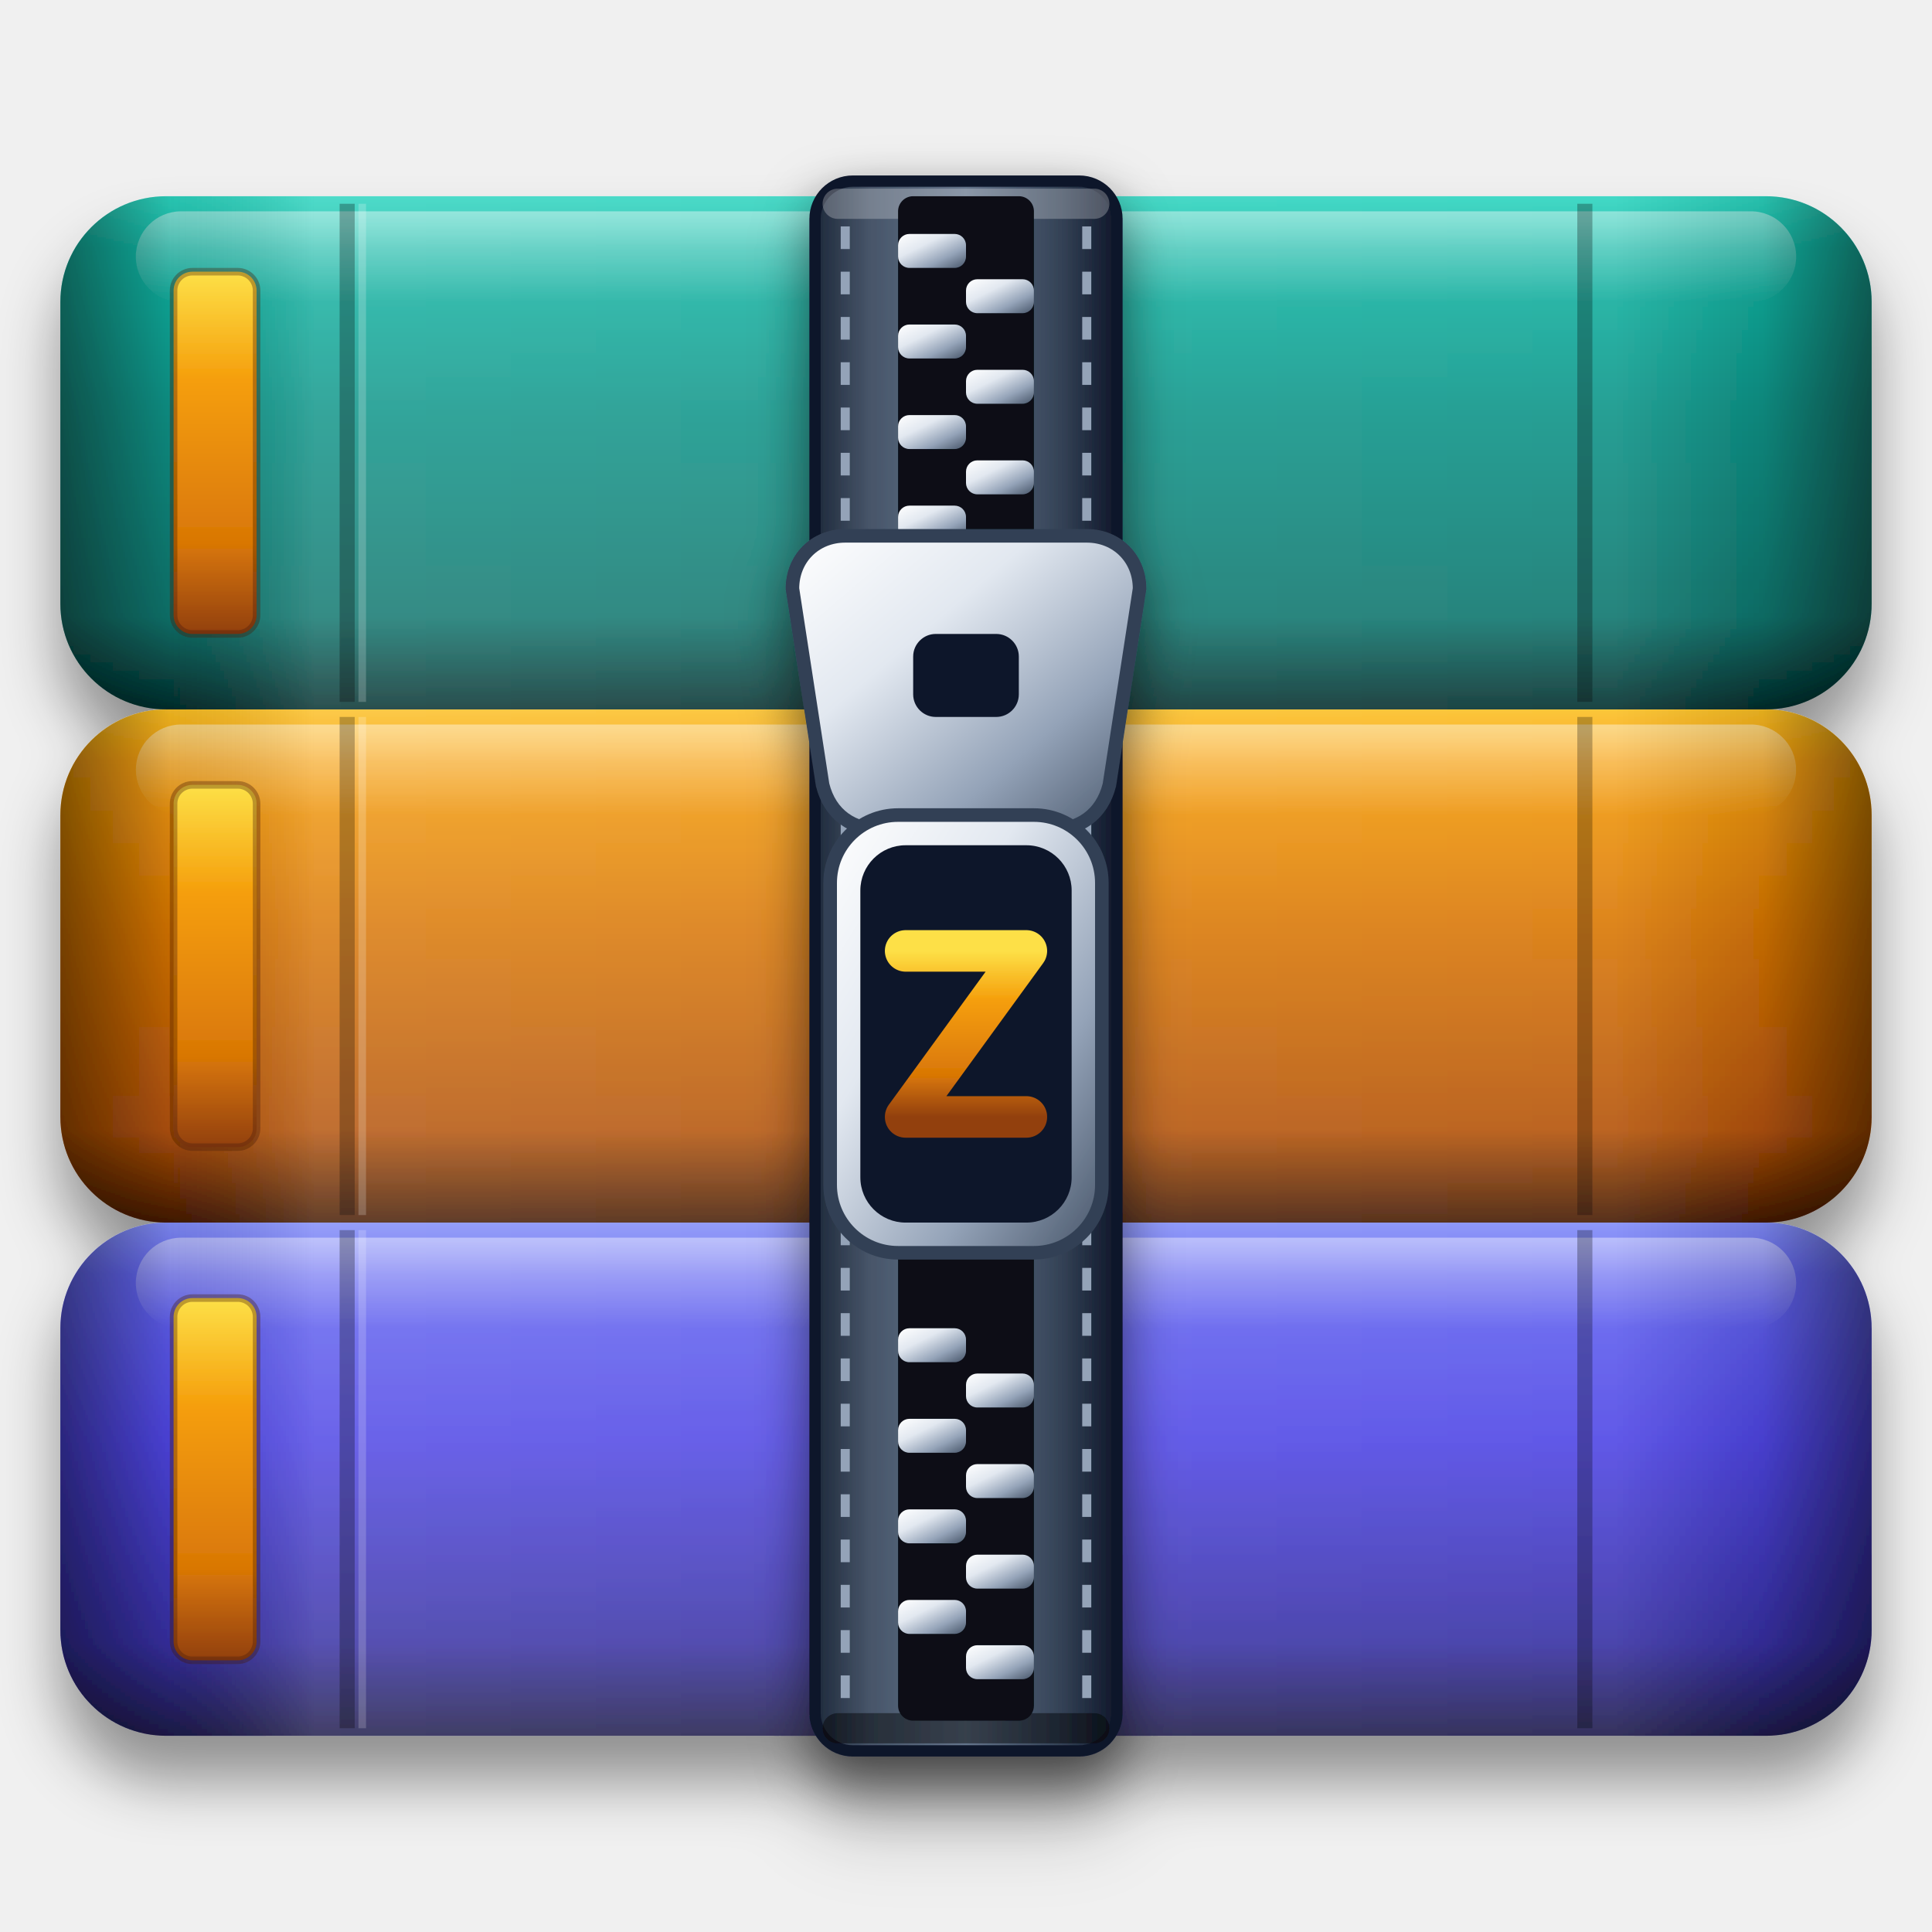
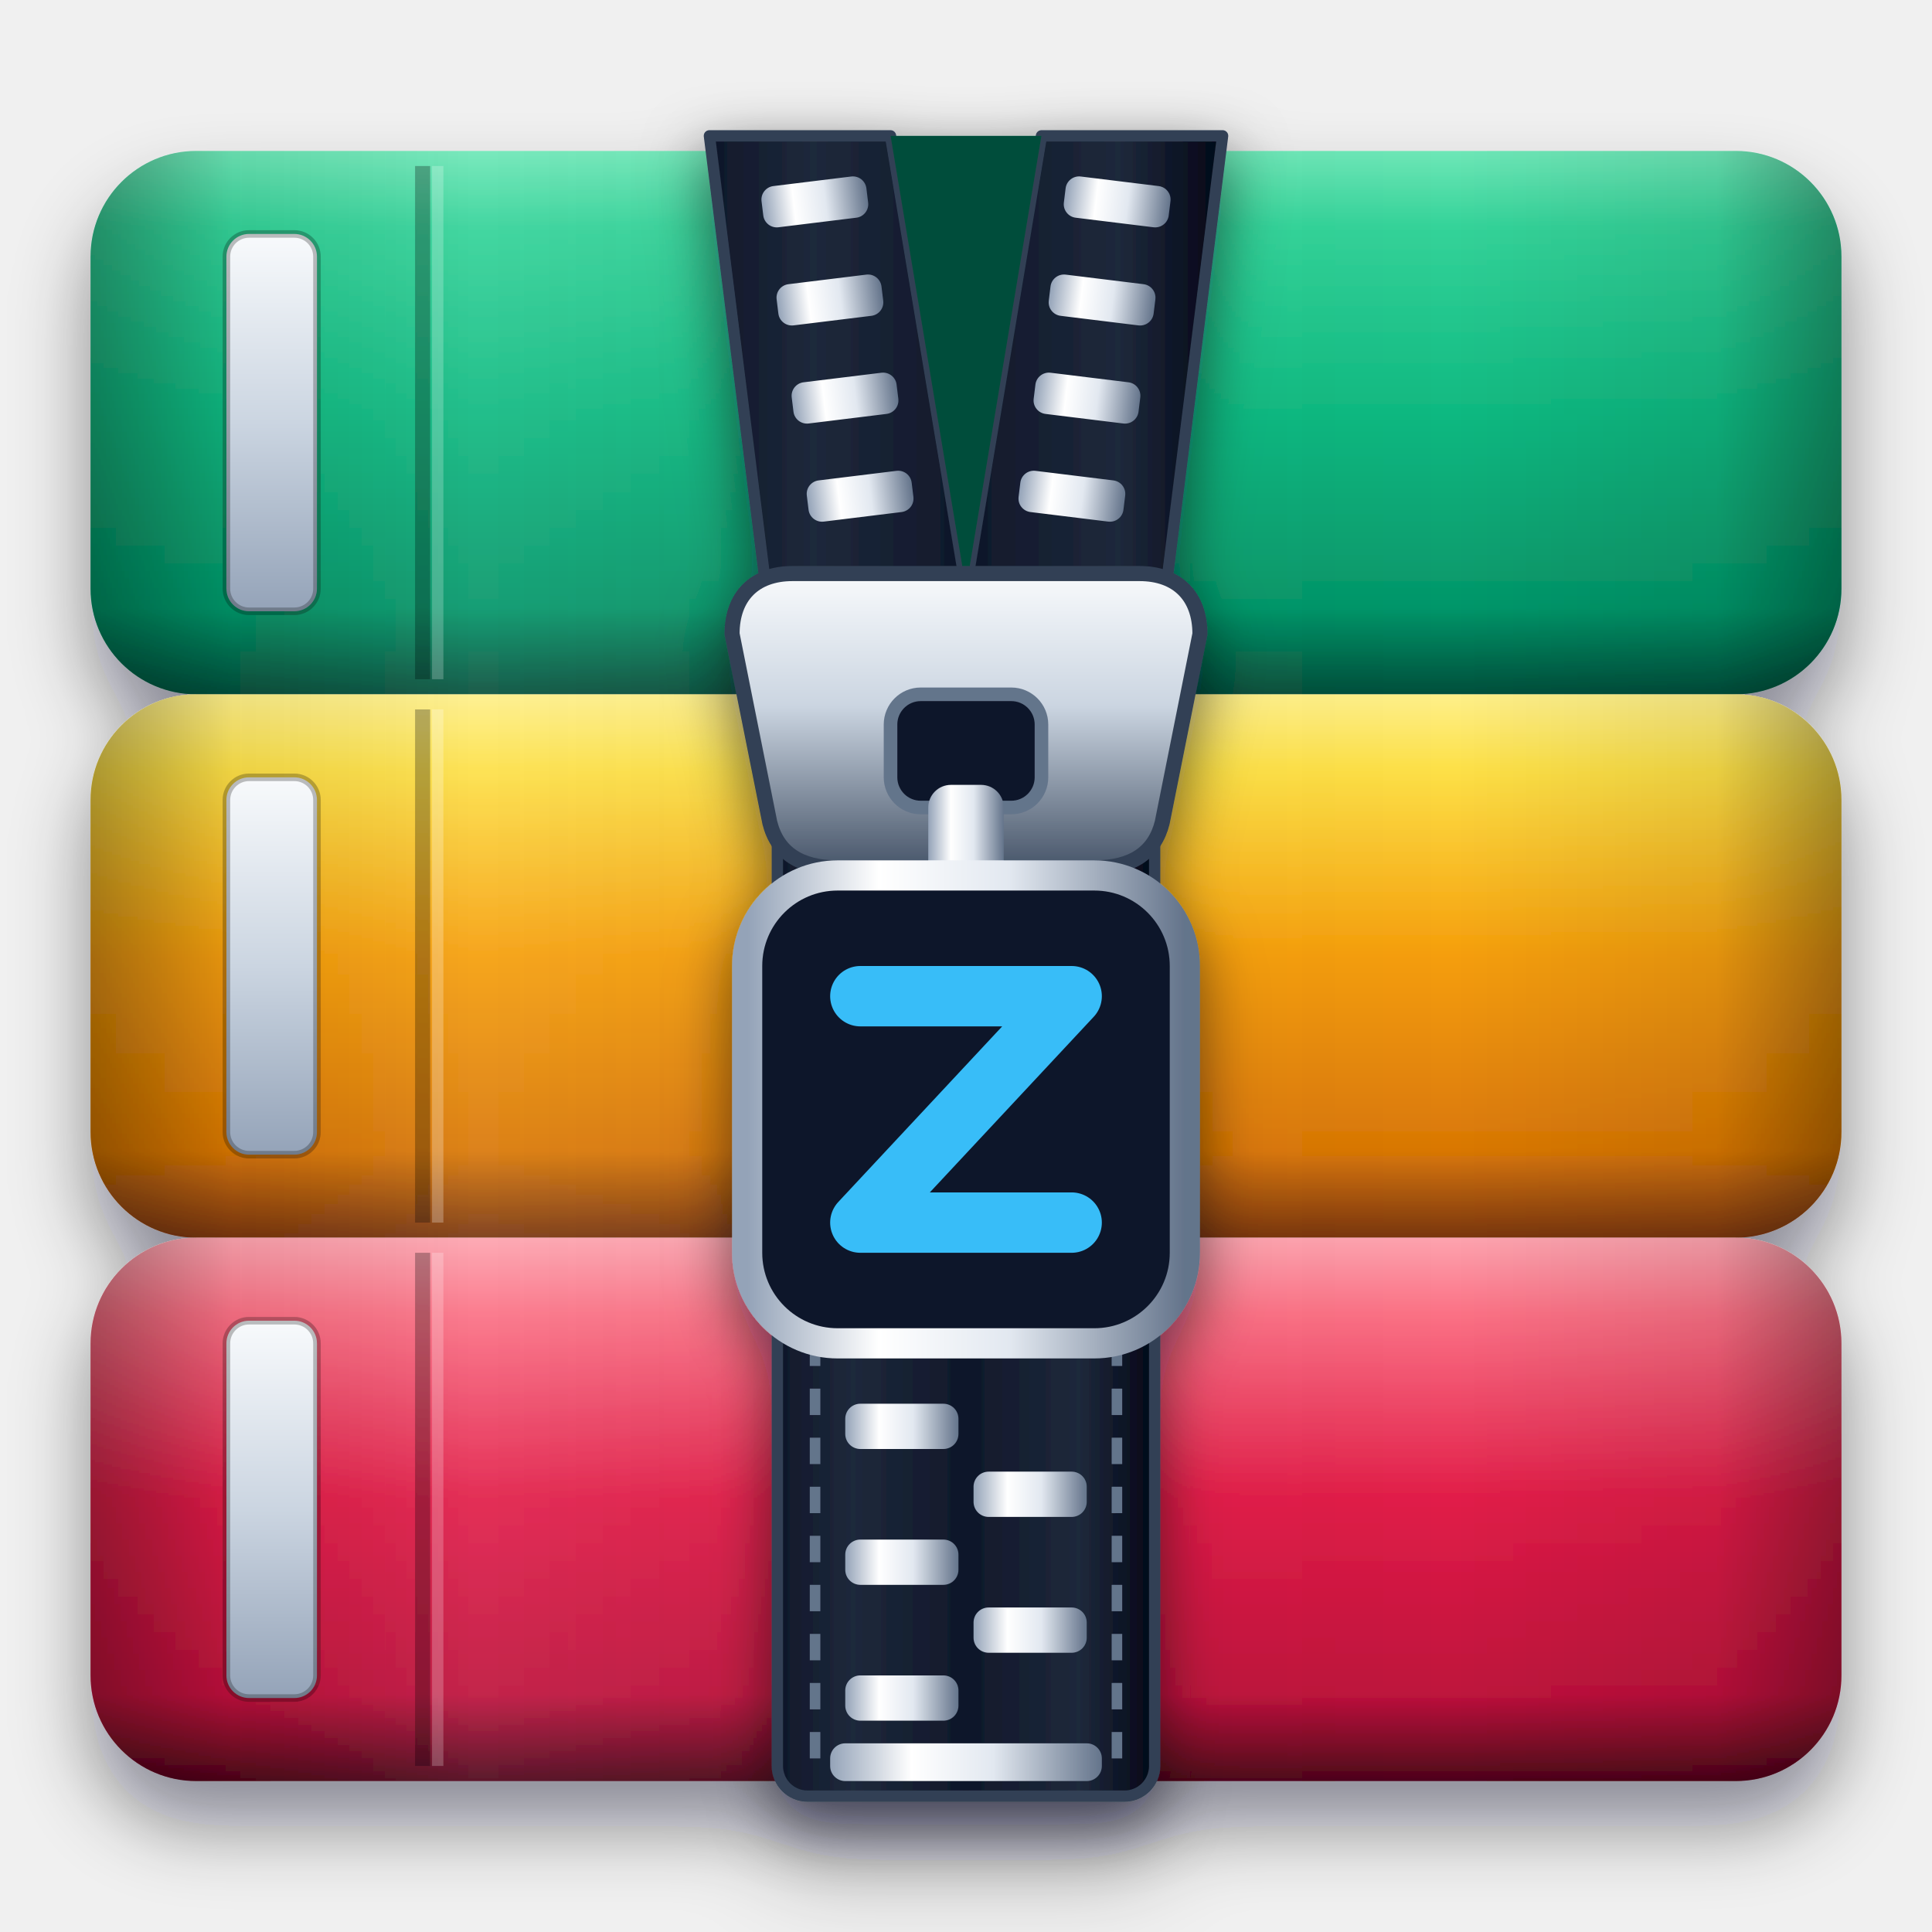
- <svg xmlns="http://www.w3.org/2000/svg" viewBox="0 0 256 256" width="256" height="256" role="img" aria-label="ZeroArchive (.zar) Studio 3D Icon">
+ <svg xmlns="http://www.w3.org/2000/svg" viewBox="0 0 256 256" width="256" height="256" role="img" aria-label="ZeroArchive (.zar) Realistic 3D Archive Icon">
  <defs>
-     <linearGradient id="book1" x1="0%" y1="0%" x2="0%" y2="100%">
-       <stop offset="0%" stop-color="#2DD4BF" />
-       <stop offset="10%" stop-color="#14B8A6" />
-       <stop offset="42%" stop-color="#0D9488" />
-       <stop offset="82%" stop-color="#0F766E" />
-       <stop offset="100%" stop-color="#042F2E" />
+     <linearGradient id="bookTop" x1="0%" y1="0%" x2="0%" y2="100%">
+       <stop offset="0%" stop-color="#6EE7B7" />
+       <stop offset="14%" stop-color="#34D399" />
+       <stop offset="48%" stop-color="#10B981" />
+       <stop offset="84%" stop-color="#059669" />
+       <stop offset="100%" stop-color="#064E3B" />
    </linearGradient>
-     <linearGradient id="book2" x1="0%" y1="0%" x2="0%" y2="100%">
-       <stop offset="0%" stop-color="#FBBF24" />
-       <stop offset="10%" stop-color="#F59E0B" />
-       <stop offset="42%" stop-color="#D97706" />
-       <stop offset="82%" stop-color="#B45309" />
-       <stop offset="100%" stop-color="#451A03" />
+     <linearGradient id="bookMid" x1="0%" y1="0%" x2="0%" y2="100%">
+       <stop offset="0%" stop-color="#FEF08A" />
+       <stop offset="14%" stop-color="#FDE047" />
+       <stop offset="48%" stop-color="#F59E0B" />
+       <stop offset="84%" stop-color="#D97706" />
+       <stop offset="100%" stop-color="#78350F" />
    </linearGradient>
-     <linearGradient id="book3" x1="0%" y1="0%" x2="0%" y2="100%">
-       <stop offset="0%" stop-color="#818CF8" />
-       <stop offset="10%" stop-color="#6366F1" />
-       <stop offset="42%" stop-color="#4F46E5" />
-       <stop offset="82%" stop-color="#3730A3" />
-       <stop offset="100%" stop-color="#1E1B4B" />
+     <linearGradient id="bookBot" x1="0%" y1="0%" x2="0%" y2="100%">
+       <stop offset="0%" stop-color="#FDA4AF" />
+       <stop offset="14%" stop-color="#FB7185" />
+       <stop offset="48%" stop-color="#E11D48" />
+       <stop offset="84%" stop-color="#BE123C" />
+       <stop offset="100%" stop-color="#4C0519" />
    </linearGradient>
-     <linearGradient id="sideWrap" x1="0%" y1="0%" x2="100%" y2="0%">
-       <stop offset="0%" stop-color="#000000" stop-opacity="0.45" />
-       <stop offset="6%" stop-color="#000000" stop-opacity="0.08" />
-       <stop offset="14%" stop-color="#FFFFFF" stop-opacity="0.16" />
-       <stop offset="86%" stop-color="#FFFFFF" stop-opacity="0.10" />
-       <stop offset="94%" stop-color="#000000" stop-opacity="0.10" />
-       <stop offset="100%" stop-color="#000000" stop-opacity="0.48" />
+     <linearGradient id="sideVignette" x1="0%" y1="0%" x2="100%" y2="0%">
+       <stop offset="0%" stop-color="#000000" stop-opacity="0.32" />
+       <stop offset="8%" stop-color="#000000" stop-opacity="0.06" />
+       <stop offset="22%" stop-color="#FFFFFF" stop-opacity="0.08" />
+       <stop offset="78%" stop-color="#000000" stop-opacity="0.0" />
+       <stop offset="93%" stop-color="#000000" stop-opacity="0.08" />
+       <stop offset="100%" stop-color="#000000" stop-opacity="0.34" />
    </linearGradient>
-     <linearGradient id="topSheen" x1="0%" y1="0%" x2="0%" y2="100%">
-       <stop offset="0%" stop-color="#FFFFFF" stop-opacity="0.42" />
-       <stop offset="100%" stop-color="#FFFFFF" stop-opacity="0.0" />
+     <linearGradient id="spinePlate" x1="0%" y1="0%" x2="0%" y2="100%">
+       <stop offset="0%" stop-color="#F8FAFC" />
+       <stop offset="50%" stop-color="#CBD5E1" />
+       <stop offset="100%" stop-color="#94A3B8" />
    </linearGradient>
-     <linearGradient id="goldFoil" x1="0%" y1="0%" x2="0%" y2="100%">
-       <stop offset="0%" stop-color="#FDE047" />
-       <stop offset="30%" stop-color="#F59E0B" />
-       <stop offset="75%" stop-color="#D97706" />
-       <stop offset="100%" stop-color="#92400E" />
+     <linearGradient id="zipTape" x1="0%" y1="0%" x2="100%" y2="0%">
+       <stop offset="0%" stop-color="#0F172A" />
+       <stop offset="20%" stop-color="#1E293B" />
+       <stop offset="50%" stop-color="#0F172A" />
+       <stop offset="80%" stop-color="#1E293B" />
+       <stop offset="100%" stop-color="#020617" />
    </linearGradient>
-     <linearGradient id="strapGrad" x1="0%" y1="0%" x2="100%" y2="0%">
-       <stop offset="0%" stop-color="#1E293B" />
-       <stop offset="18%" stop-color="#475569" />
-       <stop offset="50%" stop-color="#64748B" />
-       <stop offset="82%" stop-color="#334155" />
-       <stop offset="100%" stop-color="#0F172A" />
+     <linearGradient id="zipMetal" x1="0%" y1="0%" x2="100%" y2="0%">
+       <stop offset="0%" stop-color="#94A3B8" />
+       <stop offset="30%" stop-color="#FFFFFF" />
+       <stop offset="60%" stop-color="#E2E8F0" />
+       <stop offset="100%" stop-color="#64748B" />
    </linearGradient>
-     <linearGradient id="chromeMetal" x1="0%" y1="0%" x2="100%" y2="100%">
-       <stop offset="0%" stop-color="#FFFFFF" />
-       <stop offset="35%" stop-color="#E2E8F0" />
-       <stop offset="70%" stop-color="#94A3B8" />
+     <linearGradient id="sliderBody" x1="0%" y1="0%" x2="0%" y2="100%">
+       <stop offset="0%" stop-color="#F8FAFC" />
+       <stop offset="45%" stop-color="#CBD5E1" />
      <stop offset="100%" stop-color="#475569" />
    </linearGradient>
-     <filter id="bookDrop" x="-10%" y="-8%" width="120%" height="122%">
-       <feDropShadow dx="0" dy="6" stdDeviation="4" flood-color="#000000" flood-opacity="0.40" />
+     <filter id="drop" x="-10%" y="-8%" width="120%" height="122%">
+       <feDropShadow dx="0" dy="6" stdDeviation="5" flood-color="#020617" flood-opacity="0.42" />
    </filter>
-     <filter id="strapDrop" x="-30%" y="-10%" width="160%" height="125%">
-       <feDropShadow dx="0" dy="3" stdDeviation="3.5" flood-color="#000000" flood-opacity="0.55" />
+     <filter id="beltShadow" x="-25%" y="-8%" width="150%" height="118%">
+       <feDropShadow dx="0" dy="3" stdDeviation="4" flood-color="#020617" flood-opacity="0.55" />
    </filter>
  </defs>
-   <g filter="url(#bookDrop)">
-     <rect x="8" y="162" width="240" height="68" rx="14" fill="url(#book3)" />
-     <rect x="18" y="164" width="220" height="12" rx="6" fill="url(#topSheen)" />
-     <rect x="8" y="162" width="240" height="68" rx="14" fill="url(#sideWrap)" />
-     <line x1="46" y1="163" x2="46" y2="229" stroke="#000000" stroke-opacity="0.28" stroke-width="2" />
-     <line x1="48" y1="163" x2="48" y2="229" stroke="#FFFFFF" stroke-opacity="0.18" stroke-width="1" />
-     <line x1="210" y1="163" x2="210" y2="229" stroke="#000000" stroke-opacity="0.28" stroke-width="2" />
-     <rect x="23" y="172" width="11" height="48" rx="2.5" fill="url(#goldFoil)" stroke="#451A03" stroke-opacity="0.35" stroke-width="1" />
-     <rect x="8" y="94" width="240" height="68" rx="14" fill="url(#book2)" />
-     <rect x="18" y="96" width="220" height="12" rx="6" fill="url(#topSheen)" />
-     <rect x="8" y="94" width="240" height="68" rx="14" fill="url(#sideWrap)" />
-     <line x1="46" y1="95" x2="46" y2="161" stroke="#000000" stroke-opacity="0.26" stroke-width="2" />
-     <line x1="48" y1="95" x2="48" y2="161" stroke="#FFFFFF" stroke-opacity="0.20" stroke-width="1" />
-     <line x1="210" y1="95" x2="210" y2="161" stroke="#000000" stroke-opacity="0.26" stroke-width="2" />
-     <rect x="23" y="104" width="11" height="48" rx="2.5" fill="url(#goldFoil)" stroke="#451A03" stroke-opacity="0.35" stroke-width="1" />
-     <rect x="8" y="26" width="240" height="68" rx="14" fill="url(#book1)" />
-     <rect x="18" y="28" width="220" height="12" rx="6" fill="url(#topSheen)" />
-     <rect x="8" y="26" width="240" height="68" rx="14" fill="url(#sideWrap)" />
-     <line x1="46" y1="27" x2="46" y2="93" stroke="#000000" stroke-opacity="0.28" stroke-width="2" />
-     <line x1="48" y1="27" x2="48" y2="93" stroke="#FFFFFF" stroke-opacity="0.20" stroke-width="1" />
-     <line x1="210" y1="27" x2="210" y2="93" stroke="#000000" stroke-opacity="0.28" stroke-width="2" />
-     <rect x="23" y="36" width="11" height="48" rx="2.5" fill="url(#goldFoil)" stroke="#451A03" stroke-opacity="0.35" stroke-width="1" />
-     <g filter="url(#strapDrop)">
-       <rect x="108" y="24" width="40" height="208" rx="5" fill="url(#strapGrad)" stroke="#0F172A" stroke-width="1.5" />
-       <rect x="109" y="25" width="38" height="4" rx="2" fill="#FFFFFF" fill-opacity="0.25" />
-       <rect x="109" y="227" width="38" height="4" rx="2" fill="#000000" fill-opacity="0.45" />
-       <line x1="112" y1="30" x2="112" y2="226" stroke="#94A3B8" stroke-width="1.2" stroke-dasharray="3 3" />
-       <line x1="144" y1="30" x2="144" y2="226" stroke="#94A3B8" stroke-width="1.2" stroke-dasharray="3 3" />
-       <rect x="119" y="26" width="18" height="202" rx="2" fill="#090D16" />
-       <g fill="url(#chromeMetal)">
-         <rect x="119" y="31" width="9" height="4.5" rx="1.5" />
-         <rect x="128" y="37" width="9" height="4.5" rx="1.5" />
-         <rect x="119" y="43" width="9" height="4.5" rx="1.5" />
-         <rect x="128" y="49" width="9" height="4.5" rx="1.5" />
-         <rect x="119" y="55" width="9" height="4.5" rx="1.5" />
-         <rect x="128" y="61" width="9" height="4.5" rx="1.5" />
-         <rect x="119" y="67" width="9" height="4.5" rx="1.5" />
-         <rect x="119" y="176" width="9" height="4.5" rx="1.5" />
-         <rect x="128" y="182" width="9" height="4.5" rx="1.5" />
-         <rect x="119" y="188" width="9" height="4.5" rx="1.5" />
-         <rect x="128" y="194" width="9" height="4.5" rx="1.5" />
-         <rect x="119" y="200" width="9" height="4.5" rx="1.5" />
-         <rect x="128" y="206" width="9" height="4.5" rx="1.5" />
-         <rect x="119" y="212" width="9" height="4.5" rx="1.5" />
-         <rect x="128" y="218" width="9" height="4.5" rx="1.5" />
+   <g filter="url(#drop)">
+     <rect x="12" y="20" width="232" height="72" rx="14" fill="url(#bookTop)" />
+     <rect x="12" y="20" width="232" height="72" rx="14" fill="url(#sideVignette)" />
+     <line x1="56" y1="22" x2="56" y2="90" stroke="#000000" stroke-opacity="0.28" stroke-width="2" />
+     <line x1="58" y1="22" x2="58" y2="90" stroke="#FFFFFF" stroke-opacity="0.22" stroke-width="1.5" />
+     <rect x="30" y="31" width="12" height="50" rx="3" fill="url(#spinePlate)" stroke="#000000" stroke-opacity="0.25" stroke-width="1" />
+     <rect x="12" y="92" width="232" height="72" rx="14" fill="url(#bookMid)" />
+     <rect x="12" y="92" width="232" height="72" rx="14" fill="url(#sideVignette)" />
+     <line x1="56" y1="94" x2="56" y2="162" stroke="#000000" stroke-opacity="0.28" stroke-width="2" />
+     <line x1="58" y1="94" x2="58" y2="162" stroke="#FFFFFF" stroke-opacity="0.25" stroke-width="1.5" />
+     <rect x="30" y="103" width="12" height="50" rx="3" fill="url(#spinePlate)" stroke="#000000" stroke-opacity="0.25" stroke-width="1" />
+     <rect x="12" y="164" width="232" height="72" rx="14" fill="url(#bookBot)" />
+     <rect x="12" y="164" width="232" height="72" rx="14" fill="url(#sideVignette)" />
+     <line x1="56" y1="166" x2="56" y2="234" stroke="#000000" stroke-opacity="0.28" stroke-width="2" />
+     <line x1="58" y1="166" x2="58" y2="234" stroke="#FFFFFF" stroke-opacity="0.22" stroke-width="1.5" />
+     <rect x="30" y="175" width="12" height="50" rx="3" fill="url(#spinePlate)" stroke="#000000" stroke-opacity="0.25" stroke-width="1" />
+     <g filter="url(#beltShadow)">
+       <polygon points="94,18 118,18 128,78 138,18 162,18 153,90 103,90" fill="url(#zipTape)" stroke="#334155" stroke-width="1.5" stroke-linejoin="round" />
+       <polygon points="118,18 138,18 128,78" fill="#064E3B" />
+       <rect x="103" y="90" width="50" height="148" rx="4" fill="url(#zipTape)" stroke="#334155" stroke-width="1.5" />
+       <line x1="108" y1="93" x2="108" y2="234" stroke="#64748B" stroke-width="1.4" stroke-dasharray="3.5 3" />
+       <line x1="148" y1="93" x2="148" y2="234" stroke="#64748B" stroke-width="1.4" stroke-dasharray="3.5 3" />
+       <rect x="110" y="231" width="36" height="5" rx="2" fill="url(#zipMetal)" />
+       <g fill="url(#zipMetal)">
+         <rect x="101" y="24" width="14" height="5.5" rx="1.8" transform="rotate(-7 108 27)" />
+         <rect x="103" y="37" width="14" height="5.5" rx="1.8" transform="rotate(-7 110 40)" />
+         <rect x="105" y="50" width="14" height="5.5" rx="1.8" transform="rotate(-7 112 53)" />
+         <rect x="107" y="63" width="14" height="5.5" rx="1.8" transform="rotate(-7 114 66)" />
+         <rect x="141" y="24" width="14" height="5.5" rx="1.8" transform="rotate(7 148 27)" />
+         <rect x="139" y="37" width="14" height="5.5" rx="1.8" transform="rotate(7 146 40)" />
+         <rect x="137" y="50" width="14" height="5.5" rx="1.8" transform="rotate(7 144 53)" />
+         <rect x="135" y="63" width="14" height="5.5" rx="1.8" transform="rotate(7 142 66)" />
+         <rect x="112" y="186" width="15" height="6" rx="2" />
+         <rect x="129" y="195" width="15" height="6" rx="2" />
+         <rect x="112" y="204" width="15" height="6" rx="2" />
+         <rect x="129" y="213" width="15" height="6" rx="2" />
+         <rect x="112" y="222" width="15" height="6" rx="2" />
      </g>
-       <path d="M105 78 C105 74 108 71 112 71 H144 C148 71 151 74 151 78 L147 104 C146 108 143 110 139 110 H117 C113 110 110 108 109 104 Z" fill="url(#chromeMetal)" stroke="#334155" stroke-width="1.8" />
-       <rect x="121" y="84" width="14" height="11" rx="3" fill="#0F172A" />
-       <rect x="110" y="108" width="36" height="58" rx="9" fill="url(#chromeMetal)" stroke="#334155" stroke-width="1.8" />
-       <rect x="114" y="112" width="28" height="50" rx="6" fill="#0F172A" />
-       <path d="M120 126 H136 L120 148 H136" fill="none" stroke="url(#goldFoil)" stroke-width="5.5" stroke-linecap="round" stroke-linejoin="round" />
+       <path d="M97 84 C97 79 100 76 105 76 H151 C156 76 159 79 159 84 L154 109 C153 113 150 115 145 115 H111 C106 115 103 113 102 109 Z" fill="url(#sliderBody)" stroke="#334155" stroke-width="2" />
+       <rect x="118" y="92" width="20" height="15" rx="4" fill="#0F172A" stroke="#64748B" stroke-width="1.8" />
+       <rect x="123" y="104" width="10" height="14" rx="3" fill="url(#zipMetal)" />
+       <rect x="99" y="116" width="58" height="62" rx="12" fill="#0F172A" stroke="url(#zipMetal)" stroke-width="4" />
+       <path d="M114 132 H142 L114 162 H142" fill="none" stroke="#38BDF8" stroke-width="8" stroke-linecap="round" stroke-linejoin="round" />
    </g>
  </g>
</svg>
